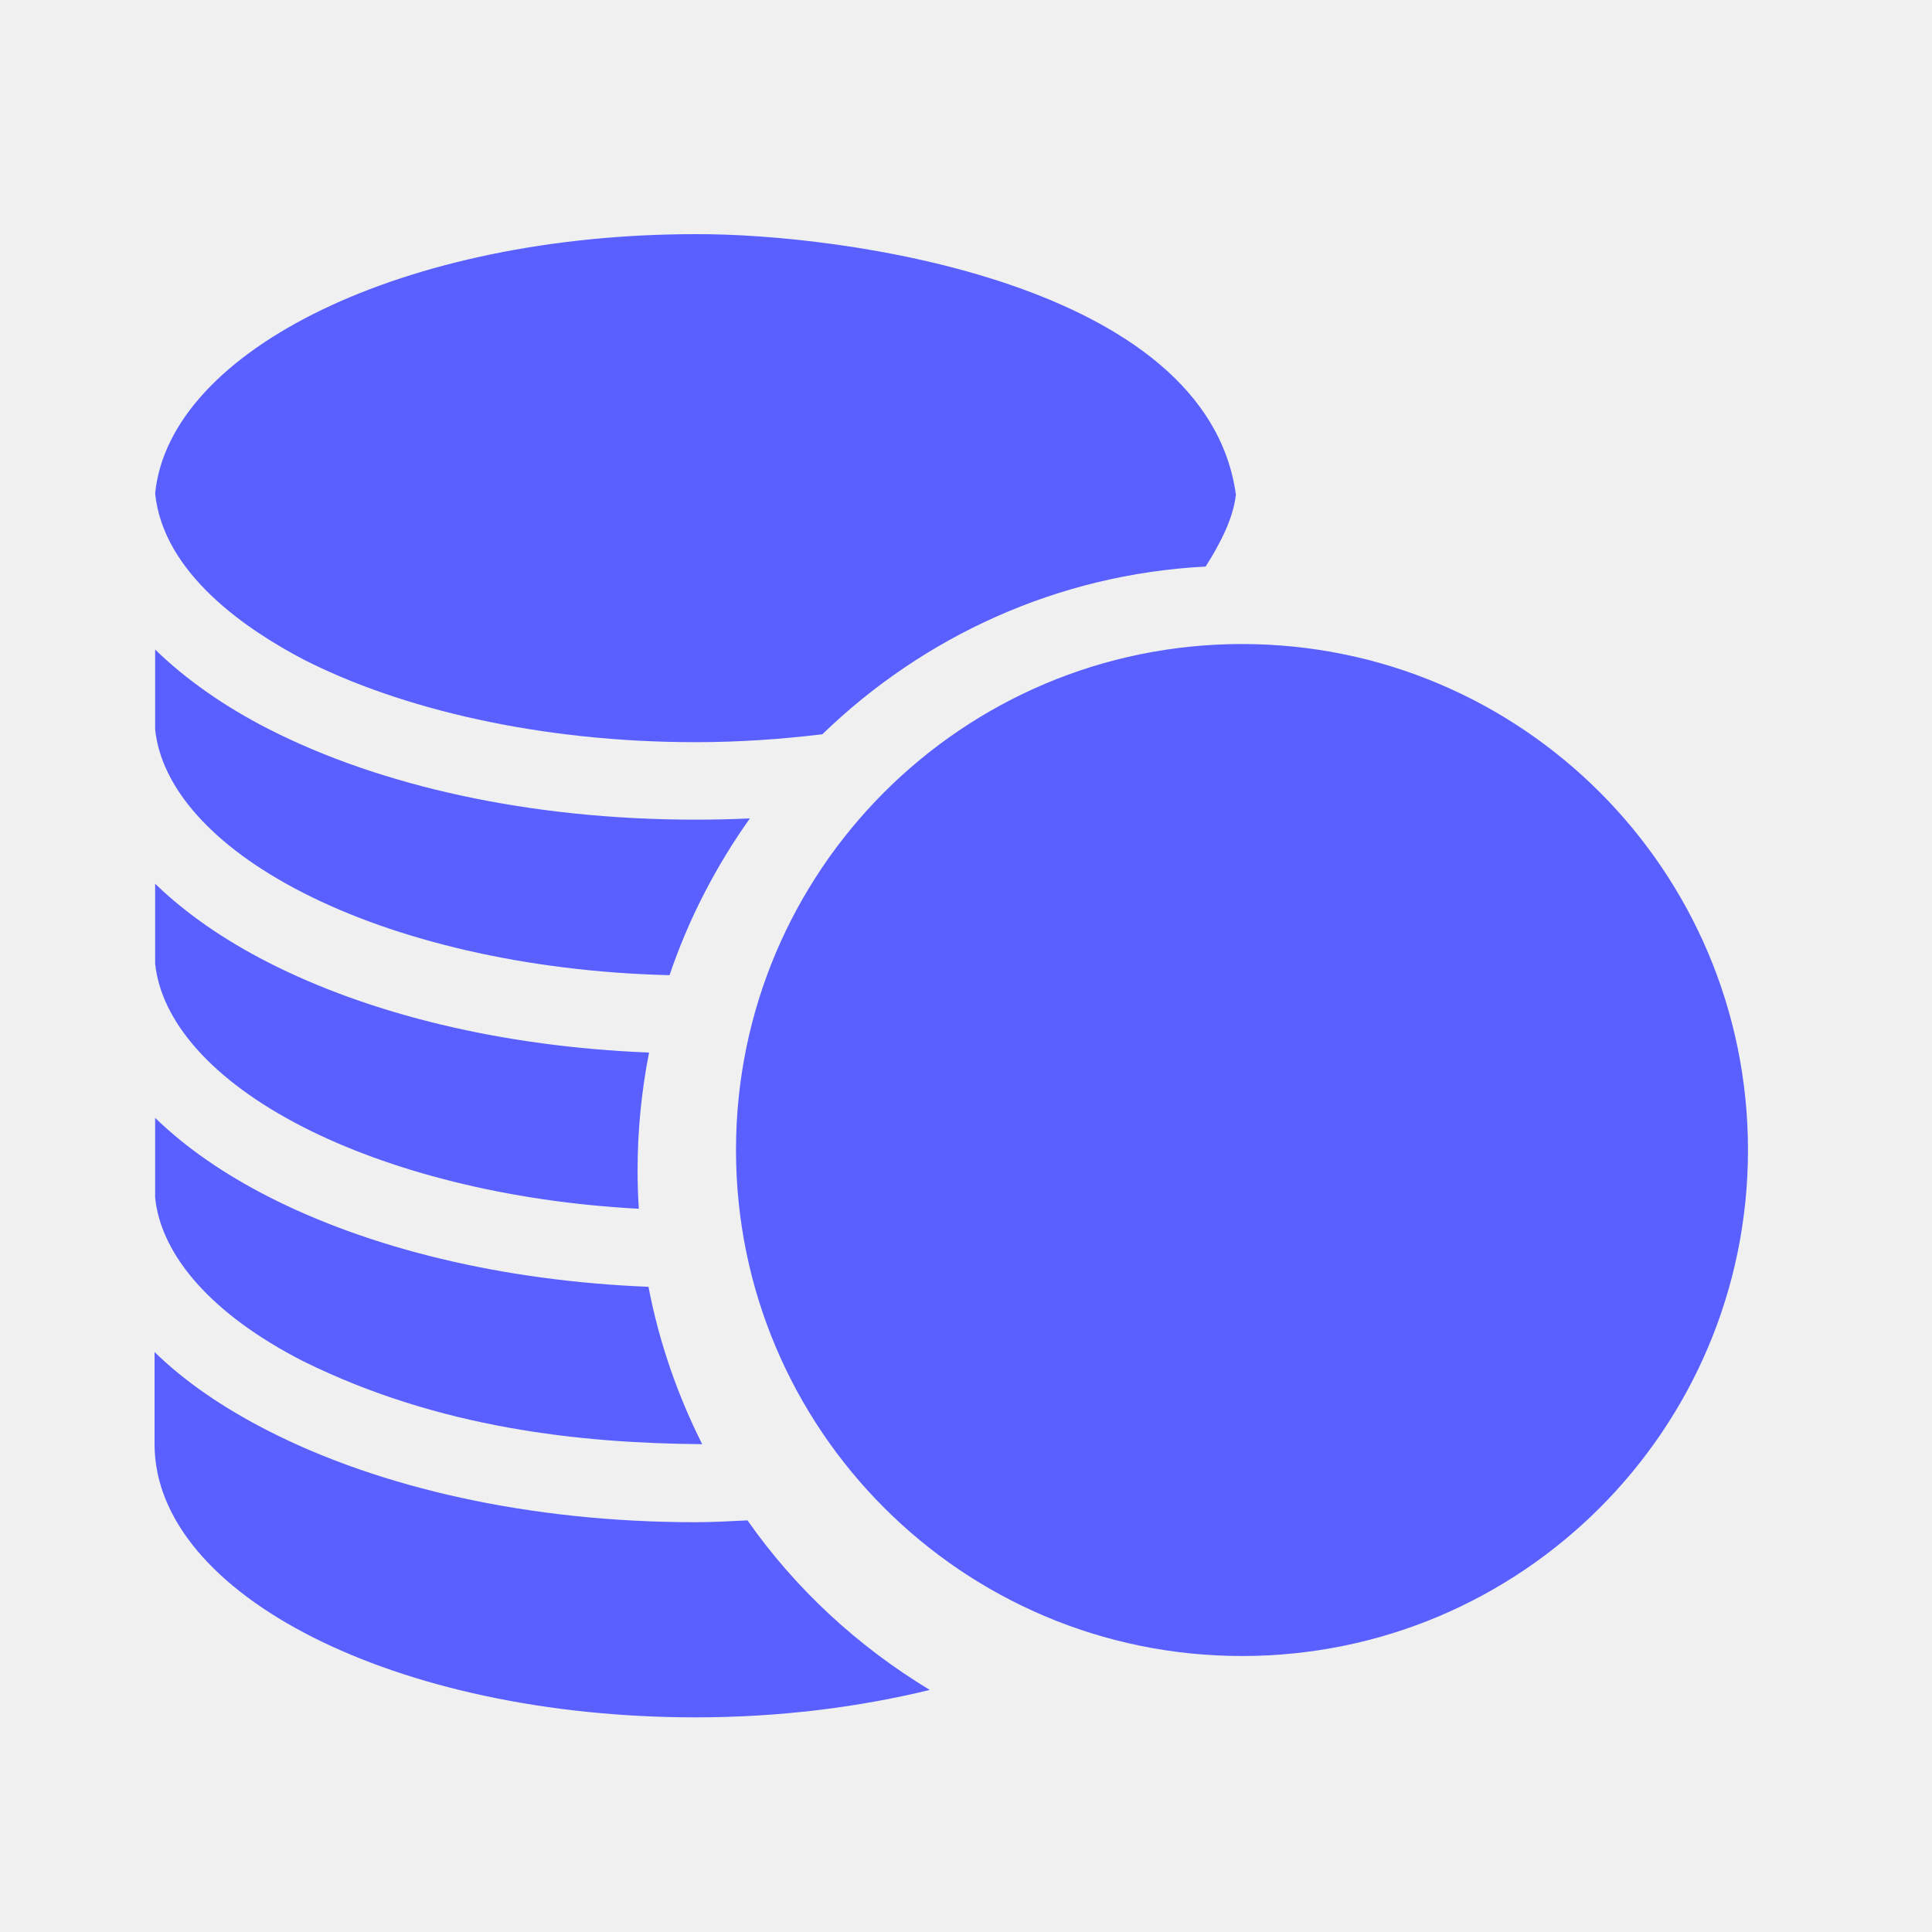
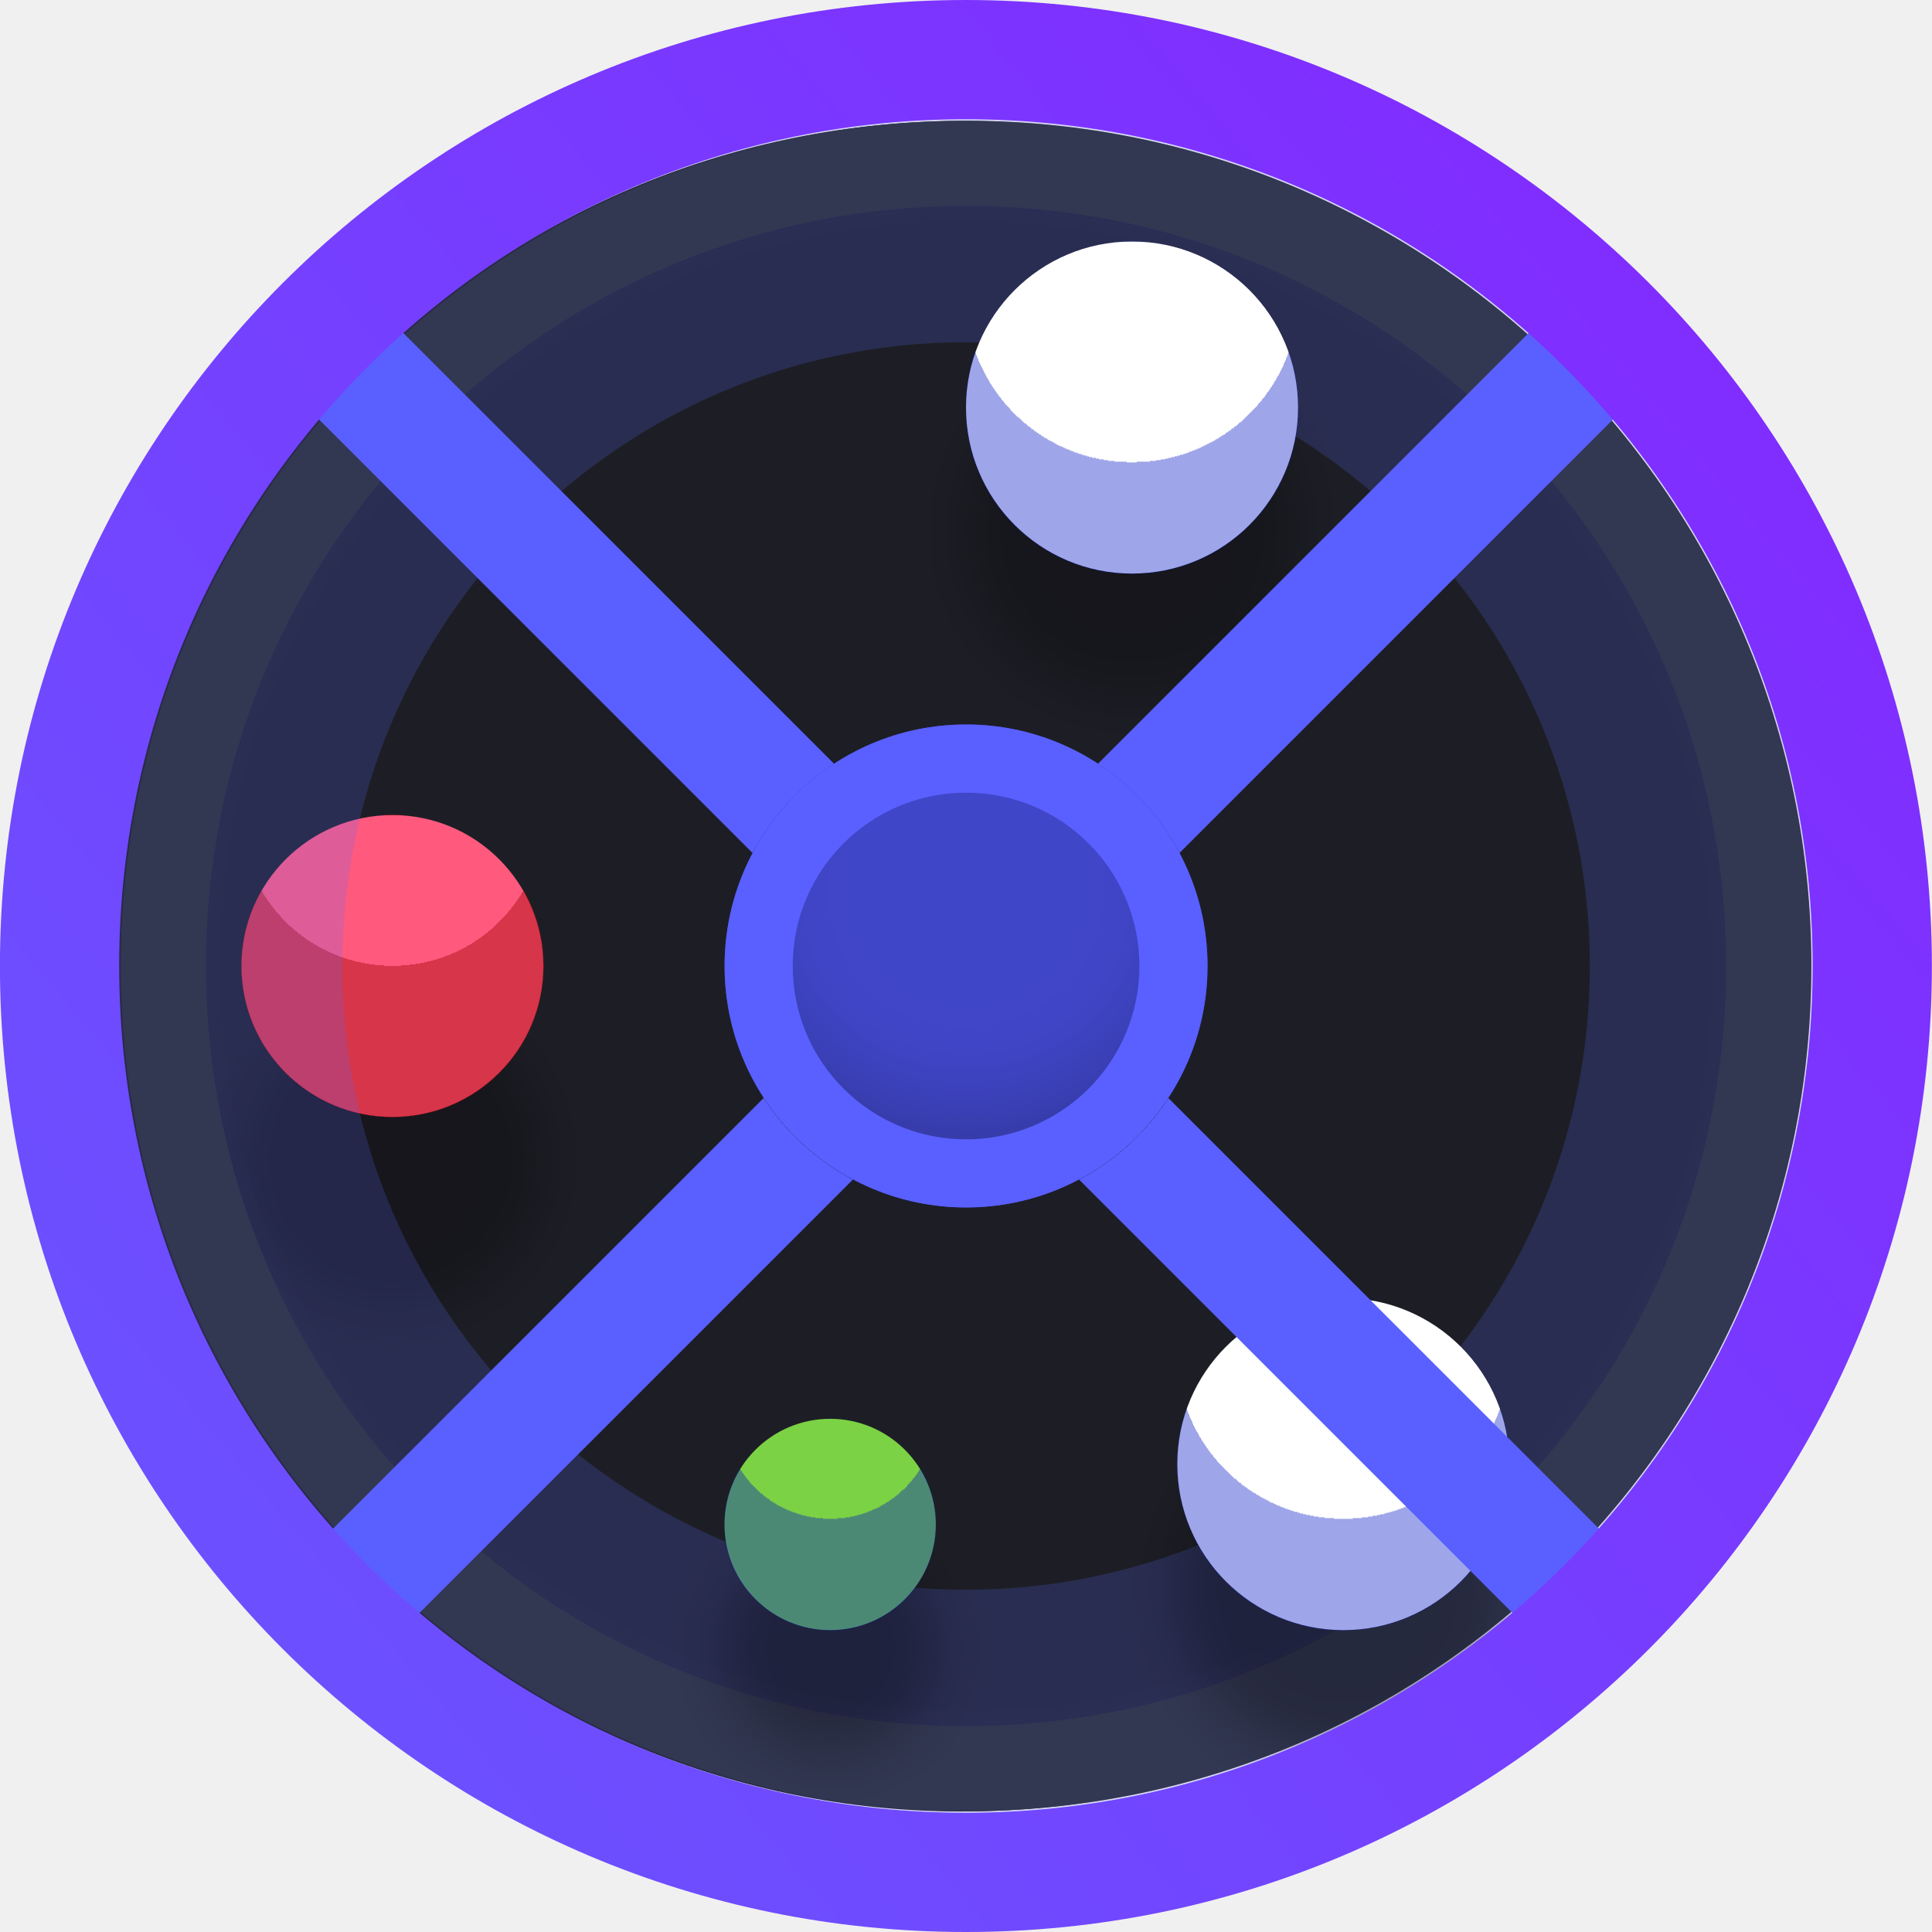
- <svg xmlns="http://www.w3.org/2000/svg" width="20" height="20" viewBox="0 0 20 20" fill="none">
-   <path d="M7.2 2.424C4.204 2.424 1.756 3.613 1.606 5.107C1.69 5.944 2.568 6.525 3.138 6.825C4.15 7.342 5.598 7.683 7.2 7.683C7.652 7.683 8.092 7.652 8.513 7.601C9.555 6.592 10.944 5.944 12.481 5.865C12.633 5.624 12.767 5.366 12.794 5.12C12.49 2.923 8.711 2.417 7.2 2.424ZM1.606 6.724V7.551C1.668 8.146 2.188 8.757 3.138 9.242C4.093 9.731 5.437 10.059 6.931 10.095C7.129 9.51 7.413 8.964 7.763 8.472C7.577 8.481 7.39 8.485 7.2 8.485C5.488 8.485 3.934 8.137 2.775 7.544C2.323 7.313 1.926 7.035 1.606 6.724ZM1.606 9.148V9.975C1.668 10.57 2.188 11.181 3.138 11.667C4.025 12.12 5.246 12.441 6.613 12.513C6.605 12.383 6.6 12.253 6.6 12.121C6.6 11.702 6.641 11.293 6.719 10.896C5.199 10.836 3.824 10.498 2.775 9.962C2.323 9.731 1.926 9.459 1.606 9.148ZM1.606 11.572C1.606 11.846 1.606 12.128 1.606 12.399C1.668 12.994 2.188 13.606 3.138 14.091C4.543 14.786 6.005 14.94 7.269 14.95C7.014 14.442 6.823 13.896 6.713 13.321C5.196 13.26 3.822 12.922 2.775 12.386C2.323 12.155 1.926 11.883 1.606 11.572ZM1.6 13.996V14.95C1.6 16.512 4.108 17.778 7.2 17.778C8.071 17.778 8.89 17.673 9.625 17.494C8.882 17.045 8.236 16.45 7.738 15.739C7.56 15.747 7.382 15.758 7.2 15.758C5.488 15.758 3.934 15.403 2.775 14.811C2.321 14.579 1.92 14.309 1.6 13.996Z" fill="#5960FF" />
-   <path d="M7.619 11.905C7.619 9.012 9.964 6.667 12.857 6.667C15.75 6.667 18.095 9.012 18.095 11.905C18.095 14.798 15.75 17.143 12.857 17.143C9.964 17.143 7.619 14.798 7.619 11.905Z" fill="#5960FF" />
+ <svg xmlns="http://www.w3.org/2000/svg" width="32" height="32" viewBox="0 0 32 32" fill="none">
+   <g clip-path="url(#clip0_3678_22465)">
+     <g filter="url(#filter0_b_3678_22465)">
+       <path d="M6.974 26.757C12.913 31.708 21.741 30.907 26.693 24.969C31.644 19.03 30.843 10.202 24.904 5.251C18.966 0.299 10.138 1.1 5.186 7.039C0.235 12.977 1.036 21.806 6.974 26.757Z" fill="#1D1E25" />
+     </g>
+     <g filter="url(#filter1_di_3678_22465)">
+       <circle r="2.5" transform="matrix(-1 0 0 1 6.5 16)" fill="#FF597E" />
+     </g>
+     <g filter="url(#filter2_f_3678_22465)">
+       <path fill-rule="evenodd" clip-rule="evenodd" d="M16.002 29.718C23.578 29.718 29.719 23.576 29.719 16C29.719 8.424 23.578 2.282 16.002 2.282C8.425 2.282 2.284 8.424 2.284 16C2.284 23.576 8.425 29.718 16.002 29.718ZM16.002 30C23.733 30 30.002 23.732 30.002 16C30.002 8.268 23.733 2 16.002 2C8.269 2 2.001 8.268 2.001 16C2.001 23.732 8.269 30 16.002 30Z" fill="#5960FF" />
+     </g>
+     <path fill-rule="evenodd" clip-rule="evenodd" d="M16.002 28.589C22.954 28.589 28.59 22.953 28.59 16C28.59 9.047 22.954 3.411 16.002 3.411C9.049 3.411 3.412 9.047 3.412 16C3.412 22.953 9.049 28.589 16.002 28.589ZM16.002 30C23.733 30 30.002 23.732 30.002 16C30.002 8.268 23.733 2 16.002 2C8.269 2 2.001 8.268 2.001 16C2.001 23.732 8.269 30 16.002 30Z" fill="#282B27" />
+     <path opacity="0.2" fill-rule="evenodd" clip-rule="evenodd" d="M16.002 26.331C21.707 26.331 26.333 21.706 26.333 16C26.333 10.294 21.707 5.668 16.002 5.668C10.296 5.668 5.67 10.294 5.67 16C5.67 21.706 10.296 26.331 16.002 26.331ZM16.002 30C23.733 30 30.002 23.732 30.002 16C30.002 8.268 23.733 2 16.002 2C8.269 2 2.001 8.268 2.001 16C2.001 23.732 8.269 30 16.002 30Z" fill="#596AFF" />
+     <g filter="url(#filter3_di_3678_22465)">
+       <circle cx="22.25" cy="24.25" r="2.75" fill="white" />
+     </g>
+     <g filter="url(#filter4_di_3678_22465)">
+       <circle cx="18.75" cy="6.75" r="2.75" fill="white" />
+     </g>
+     <g filter="url(#filter5_di_3678_22465)">
+       <circle cx="13.75" cy="25.25" r="1.75" fill="#7BD245" />
+     </g>
+     <rect x="4.156" y="5.82" width="2" height="13.5" transform="rotate(-45 4.15576 5.82013)" fill="#5960FF" />
+     <rect x="5.57" y="28.094" width="2" height="13.5" transform="rotate(-135 5.56982 28.094)" fill="#5960FF" />
+     <rect x="16.884" y="18.548" width="2" height="13.5" transform="rotate(-45 16.8838 18.5481)" fill="#5960FF" />
+     <rect x="18.298" y="15.366" width="2" height="13.5" transform="rotate(-135 18.2979 15.3661)" fill="#5960FF" />
+     <g filter="url(#filter6_i_3678_22465)">
+       <path d="M20.001 16C20.001 18.209 18.21 20 16.001 20C13.792 20 12.001 18.209 12.001 16C12.001 13.791 13.792 12 16.001 12C18.21 12 20.001 13.791 20.001 16Z" fill="#4046C8" />
+     </g>
+     <path fill-rule="evenodd" clip-rule="evenodd" d="M16.001 18.871C17.587 18.871 18.872 17.586 18.872 16C18.872 14.414 17.587 13.129 16.001 13.129C14.415 13.129 13.13 14.414 13.13 16C13.13 17.586 14.415 18.871 16.001 18.871ZM16.001 20C18.21 20 20.001 18.209 20.001 16C20.001 13.791 18.21 12 16.001 12C13.792 12 12.001 13.791 12.001 16C12.001 18.209 13.792 20 16.001 20Z" fill="#5960FF" />
+     <path fill-rule="evenodd" clip-rule="evenodd" d="M15.998 30.025C23.744 30.025 30.023 23.746 30.023 16C30.023 8.254 23.744 1.975 15.998 1.975C8.253 1.975 1.974 8.254 1.974 16C1.974 23.746 8.253 30.025 15.998 30.025ZM15.998 32C24.835 32 31.998 24.837 31.998 16C31.998 7.163 24.835 6.10352e-05 15.998 6.10352e-05C7.162 6.10352e-05 -0.001 7.163 -0.001 16C-0.001 24.837 7.162 32 15.998 32Z" fill="url(#paint0_linear_3678_22465)" />
+   </g>
+   <defs>
+     <filter id="filter0_b_3678_22465" x="0.704" y="0.769" width="30.47" height="30.47" filterUnits="userSpaceOnUse" color-interpolation-filters="sRGB">
+       <feFlood flood-opacity="0" result="BackgroundImageFix" />
+       <feGaussianBlur in="BackgroundImage" stdDeviation="0.617" />
+       <feComposite in2="SourceAlpha" operator="in" result="effect1_backgroundBlur_3678_22465" />
+       <feBlend mode="normal" in="SourceGraphic" in2="effect1_backgroundBlur_3678_22465" result="shape" />
+     </filter>
+     <filter id="filter1_di_3678_22465" x="3.201" y="13.5" width="6.598" height="8.996" filterUnits="userSpaceOnUse" color-interpolation-filters="sRGB">
+       <feFlood flood-opacity="0" result="BackgroundImageFix" />
+       <feColorMatrix in="SourceAlpha" type="matrix" values="0 0 0 0 0 0 0 0 0 0 0 0 0 0 0 0 0 0 127 0" result="hardAlpha" />
+       <feOffset dy="3.197" />
+       <feGaussianBlur stdDeviation="0.4" />
+       <feColorMatrix type="matrix" values="0 0 0 0 0 0 0 0 0 0 0 0 0 0 0 0 0 0 0.25 0" />
+       <feBlend mode="normal" in2="BackgroundImageFix" result="effect1_dropShadow_3678_22465" />
+       <feBlend mode="normal" in="SourceGraphic" in2="effect1_dropShadow_3678_22465" result="shape" />
+       <feColorMatrix in="SourceAlpha" type="matrix" values="0 0 0 0 0 0 0 0 0 0 0 0 0 0 0 0 0 0 127 0" result="hardAlpha" />
+       <feOffset dy="-2.51" />
+       <feComposite in2="hardAlpha" operator="arithmetic" k2="-1" k3="1" />
+       <feColorMatrix type="matrix" values="0 0 0 0 0.625 0 0 0 0 0.016 0 0 0 0 0.016 0 0 0 0.43 0" />
+       <feBlend mode="normal" in2="shape" result="effect2_innerShadow_3678_22465" />
+     </filter>
+     <filter id="filter2_f_3678_22465" x="0.767" y="0.765" width="30.469" height="30.469" filterUnits="userSpaceOnUse" color-interpolation-filters="sRGB">
+       <feFlood flood-opacity="0" result="BackgroundImageFix" />
+       <feBlend mode="normal" in="SourceGraphic" in2="BackgroundImageFix" result="shape" />
+       <feGaussianBlur stdDeviation="0.617" result="effect1_foregroundBlur_3678_22465" />
+     </filter>
+     <filter id="filter3_di_3678_22465" x="18.61" y="21.5" width="7.28" height="8.437" filterUnits="userSpaceOnUse" color-interpolation-filters="sRGB">
+       <feFlood flood-opacity="0" result="BackgroundImageFix" />
+       <feColorMatrix in="SourceAlpha" type="matrix" values="0 0 0 0 0 0 0 0 0 0 0 0 0 0 0 0 0 0 127 0" result="hardAlpha" />
+       <feOffset dy="2.047" />
+       <feGaussianBlur stdDeviation="0.445" />
+       <feColorMatrix type="matrix" values="0 0 0 0 0 0 0 0 0 0 0 0 0 0 0 0 0 0 0.25 0" />
+       <feBlend mode="normal" in2="BackgroundImageFix" result="effect1_dropShadow_3678_22465" />
+       <feBlend mode="normal" in="SourceGraphic" in2="effect1_dropShadow_3678_22465" result="shape" />
+       <feColorMatrix in="SourceAlpha" type="matrix" values="0 0 0 0 0 0 0 0 0 0 0 0 0 0 0 0 0 0 127 0" result="hardAlpha" />
+       <feOffset dy="-1.851" />
+       <feComposite in2="hardAlpha" operator="arithmetic" k2="-1" k3="1" />
+       <feColorMatrix type="matrix" values="0 0 0 0 0 0 0 0 0 0.077 0 0 0 0 0.767 0 0 0 0.38 0" />
+       <feBlend mode="normal" in2="shape" result="effect2_innerShadow_3678_22465" />
+     </filter>
+     <filter id="filter4_di_3678_22465" x="15.11" y="4" width="7.28" height="8.437" filterUnits="userSpaceOnUse" color-interpolation-filters="sRGB">
+       <feFlood flood-opacity="0" result="BackgroundImageFix" />
+       <feColorMatrix in="SourceAlpha" type="matrix" values="0 0 0 0 0 0 0 0 0 0 0 0 0 0 0 0 0 0 127 0" result="hardAlpha" />
+       <feOffset dy="2.047" />
+       <feGaussianBlur stdDeviation="0.445" />
+       <feColorMatrix type="matrix" values="0 0 0 0 0 0 0 0 0 0 0 0 0 0 0 0 0 0 0.25 0" />
+       <feBlend mode="normal" in2="BackgroundImageFix" result="effect1_dropShadow_3678_22465" />
+       <feBlend mode="normal" in="SourceGraphic" in2="effect1_dropShadow_3678_22465" result="shape" />
+       <feColorMatrix in="SourceAlpha" type="matrix" values="0 0 0 0 0 0 0 0 0 0 0 0 0 0 0 0 0 0 127 0" result="hardAlpha" />
+       <feOffset dy="-1.851" />
+       <feComposite in2="hardAlpha" operator="arithmetic" k2="-1" k3="1" />
+       <feColorMatrix type="matrix" values="0 0 0 0 0 0 0 0 0 0.077 0 0 0 0 0.767 0 0 0 0.38 0" />
+       <feBlend mode="normal" in2="shape" result="effect2_innerShadow_3678_22465" />
+     </filter>
+     <filter id="filter5_di_3678_22465" x="11.11" y="23.5" width="5.28" height="6.437" filterUnits="userSpaceOnUse" color-interpolation-filters="sRGB">
+       <feFlood flood-opacity="0" result="BackgroundImageFix" />
+       <feColorMatrix in="SourceAlpha" type="matrix" values="0 0 0 0 0 0 0 0 0 0 0 0 0 0 0 0 0 0 127 0" result="hardAlpha" />
+       <feOffset dy="2.047" />
+       <feGaussianBlur stdDeviation="0.445" />
+       <feColorMatrix type="matrix" values="0 0 0 0 0 0 0 0 0 0 0 0 0 0 0 0 0 0 0.25 0" />
+       <feBlend mode="normal" in2="BackgroundImageFix" result="effect1_dropShadow_3678_22465" />
+       <feBlend mode="normal" in="SourceGraphic" in2="effect1_dropShadow_3678_22465" result="shape" />
+       <feColorMatrix in="SourceAlpha" type="matrix" values="0 0 0 0 0 0 0 0 0 0 0 0 0 0 0 0 0 0 127 0" result="hardAlpha" />
+       <feOffset dy="-1.851" />
+       <feComposite in2="hardAlpha" operator="arithmetic" k2="-1" k3="1" />
+       <feColorMatrix type="matrix" values="0 0 0 0 0 0 0 0 0 0.077 0 0 0 0 0.767 0 0 0 0.38 0" />
+       <feBlend mode="normal" in2="shape" result="effect2_innerShadow_3678_22465" />
+     </filter>
+     <filter id="filter6_i_3678_22465" x="12.001" y="10.704" width="8" height="9.296" filterUnits="userSpaceOnUse" color-interpolation-filters="sRGB">
+       <feFlood flood-opacity="0" result="BackgroundImageFix" />
+       <feBlend mode="normal" in="SourceGraphic" in2="BackgroundImageFix" result="shape" />
+       <feColorMatrix in="SourceAlpha" type="matrix" values="0 0 0 0 0 0 0 0 0 0 0 0 0 0 0 0 0 0 127 0" result="hardAlpha" />
+       <feOffset dy="-1.296" />
+       <feGaussianBlur stdDeviation="0.864" />
+       <feComposite in2="hardAlpha" operator="arithmetic" k2="-1" k3="1" />
+       <feColorMatrix type="matrix" values="0 0 0 0 0 0 0 0 0 0 0 0 0 0 0 0 0 0 0.25 0" />
+       <feBlend mode="normal" in2="shape" result="effect1_innerShadow_3678_22465" />
+     </filter>
+     <linearGradient id="paint0_linear_3678_22465" x1="-0.001" y1="35.879" x2="46.142" y2="-2.986" gradientUnits="userSpaceOnUse">
+       <stop stop-color="#665AFF" />
+       <stop offset="1" stop-color="#8C18FF" />
+     </linearGradient>
+     <clipPath id="clip0_3678_22465">
+       <rect width="32" height="32" fill="white" />
+     </clipPath>
+   </defs>
</svg>
